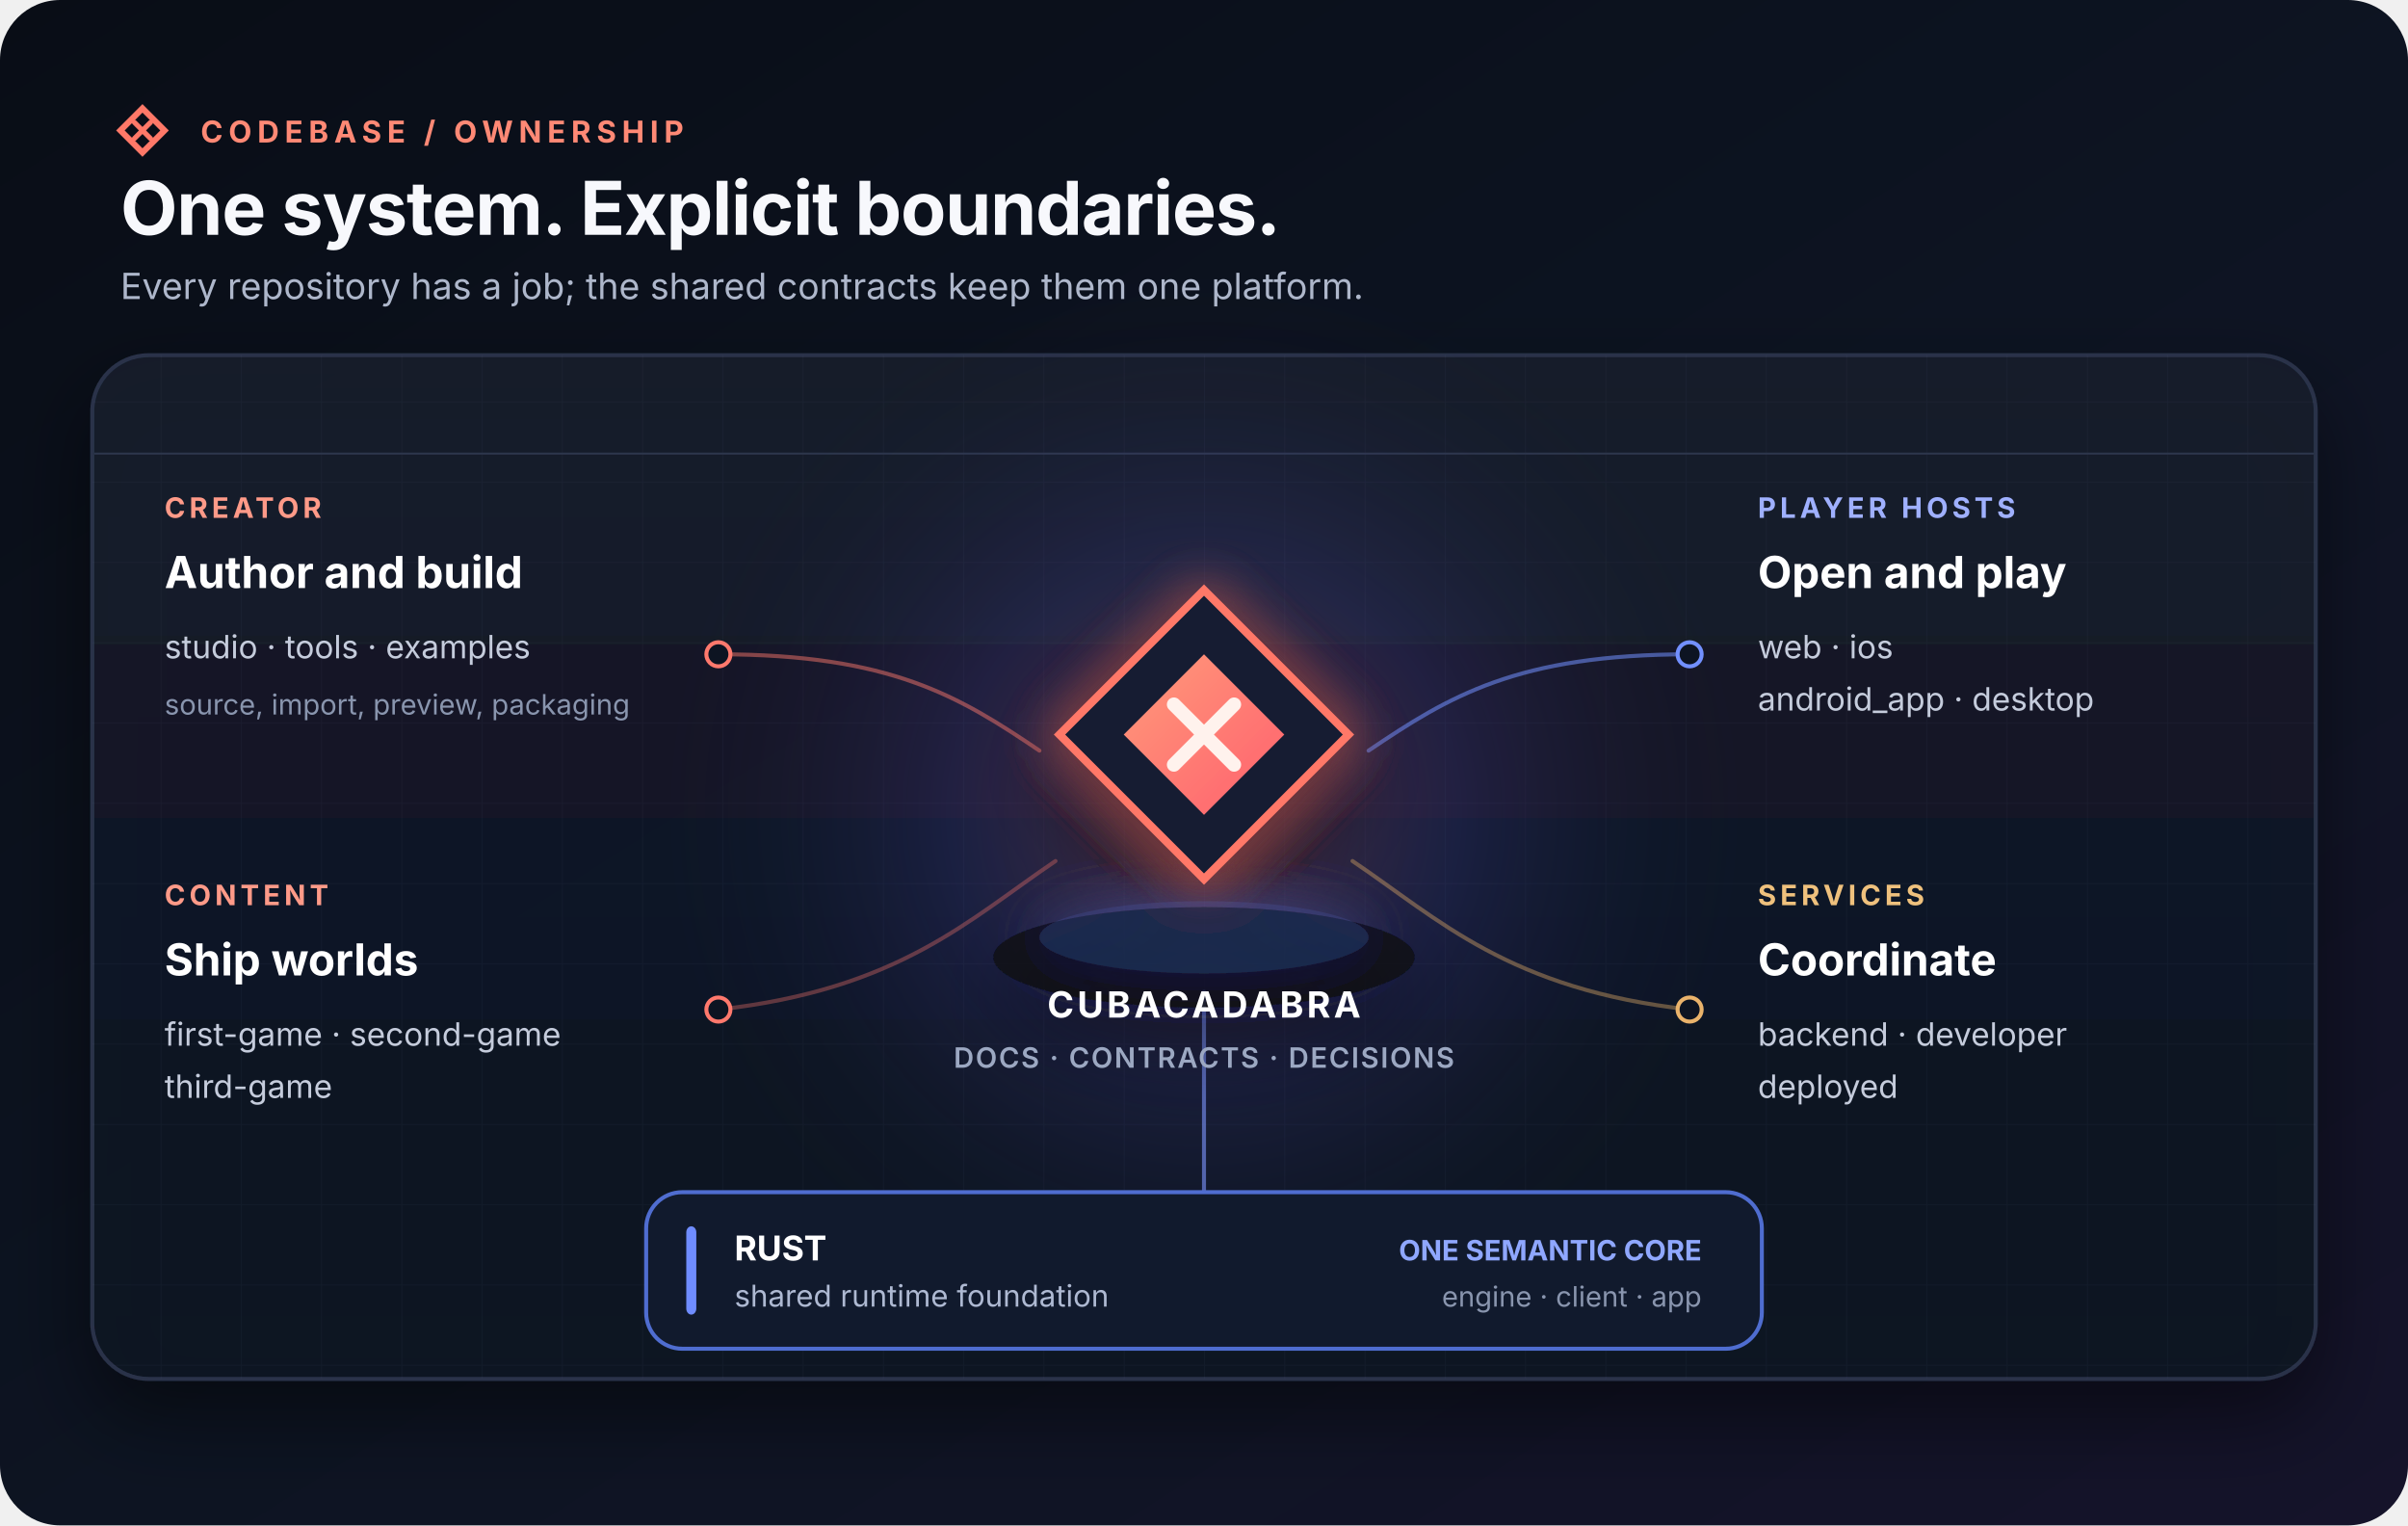
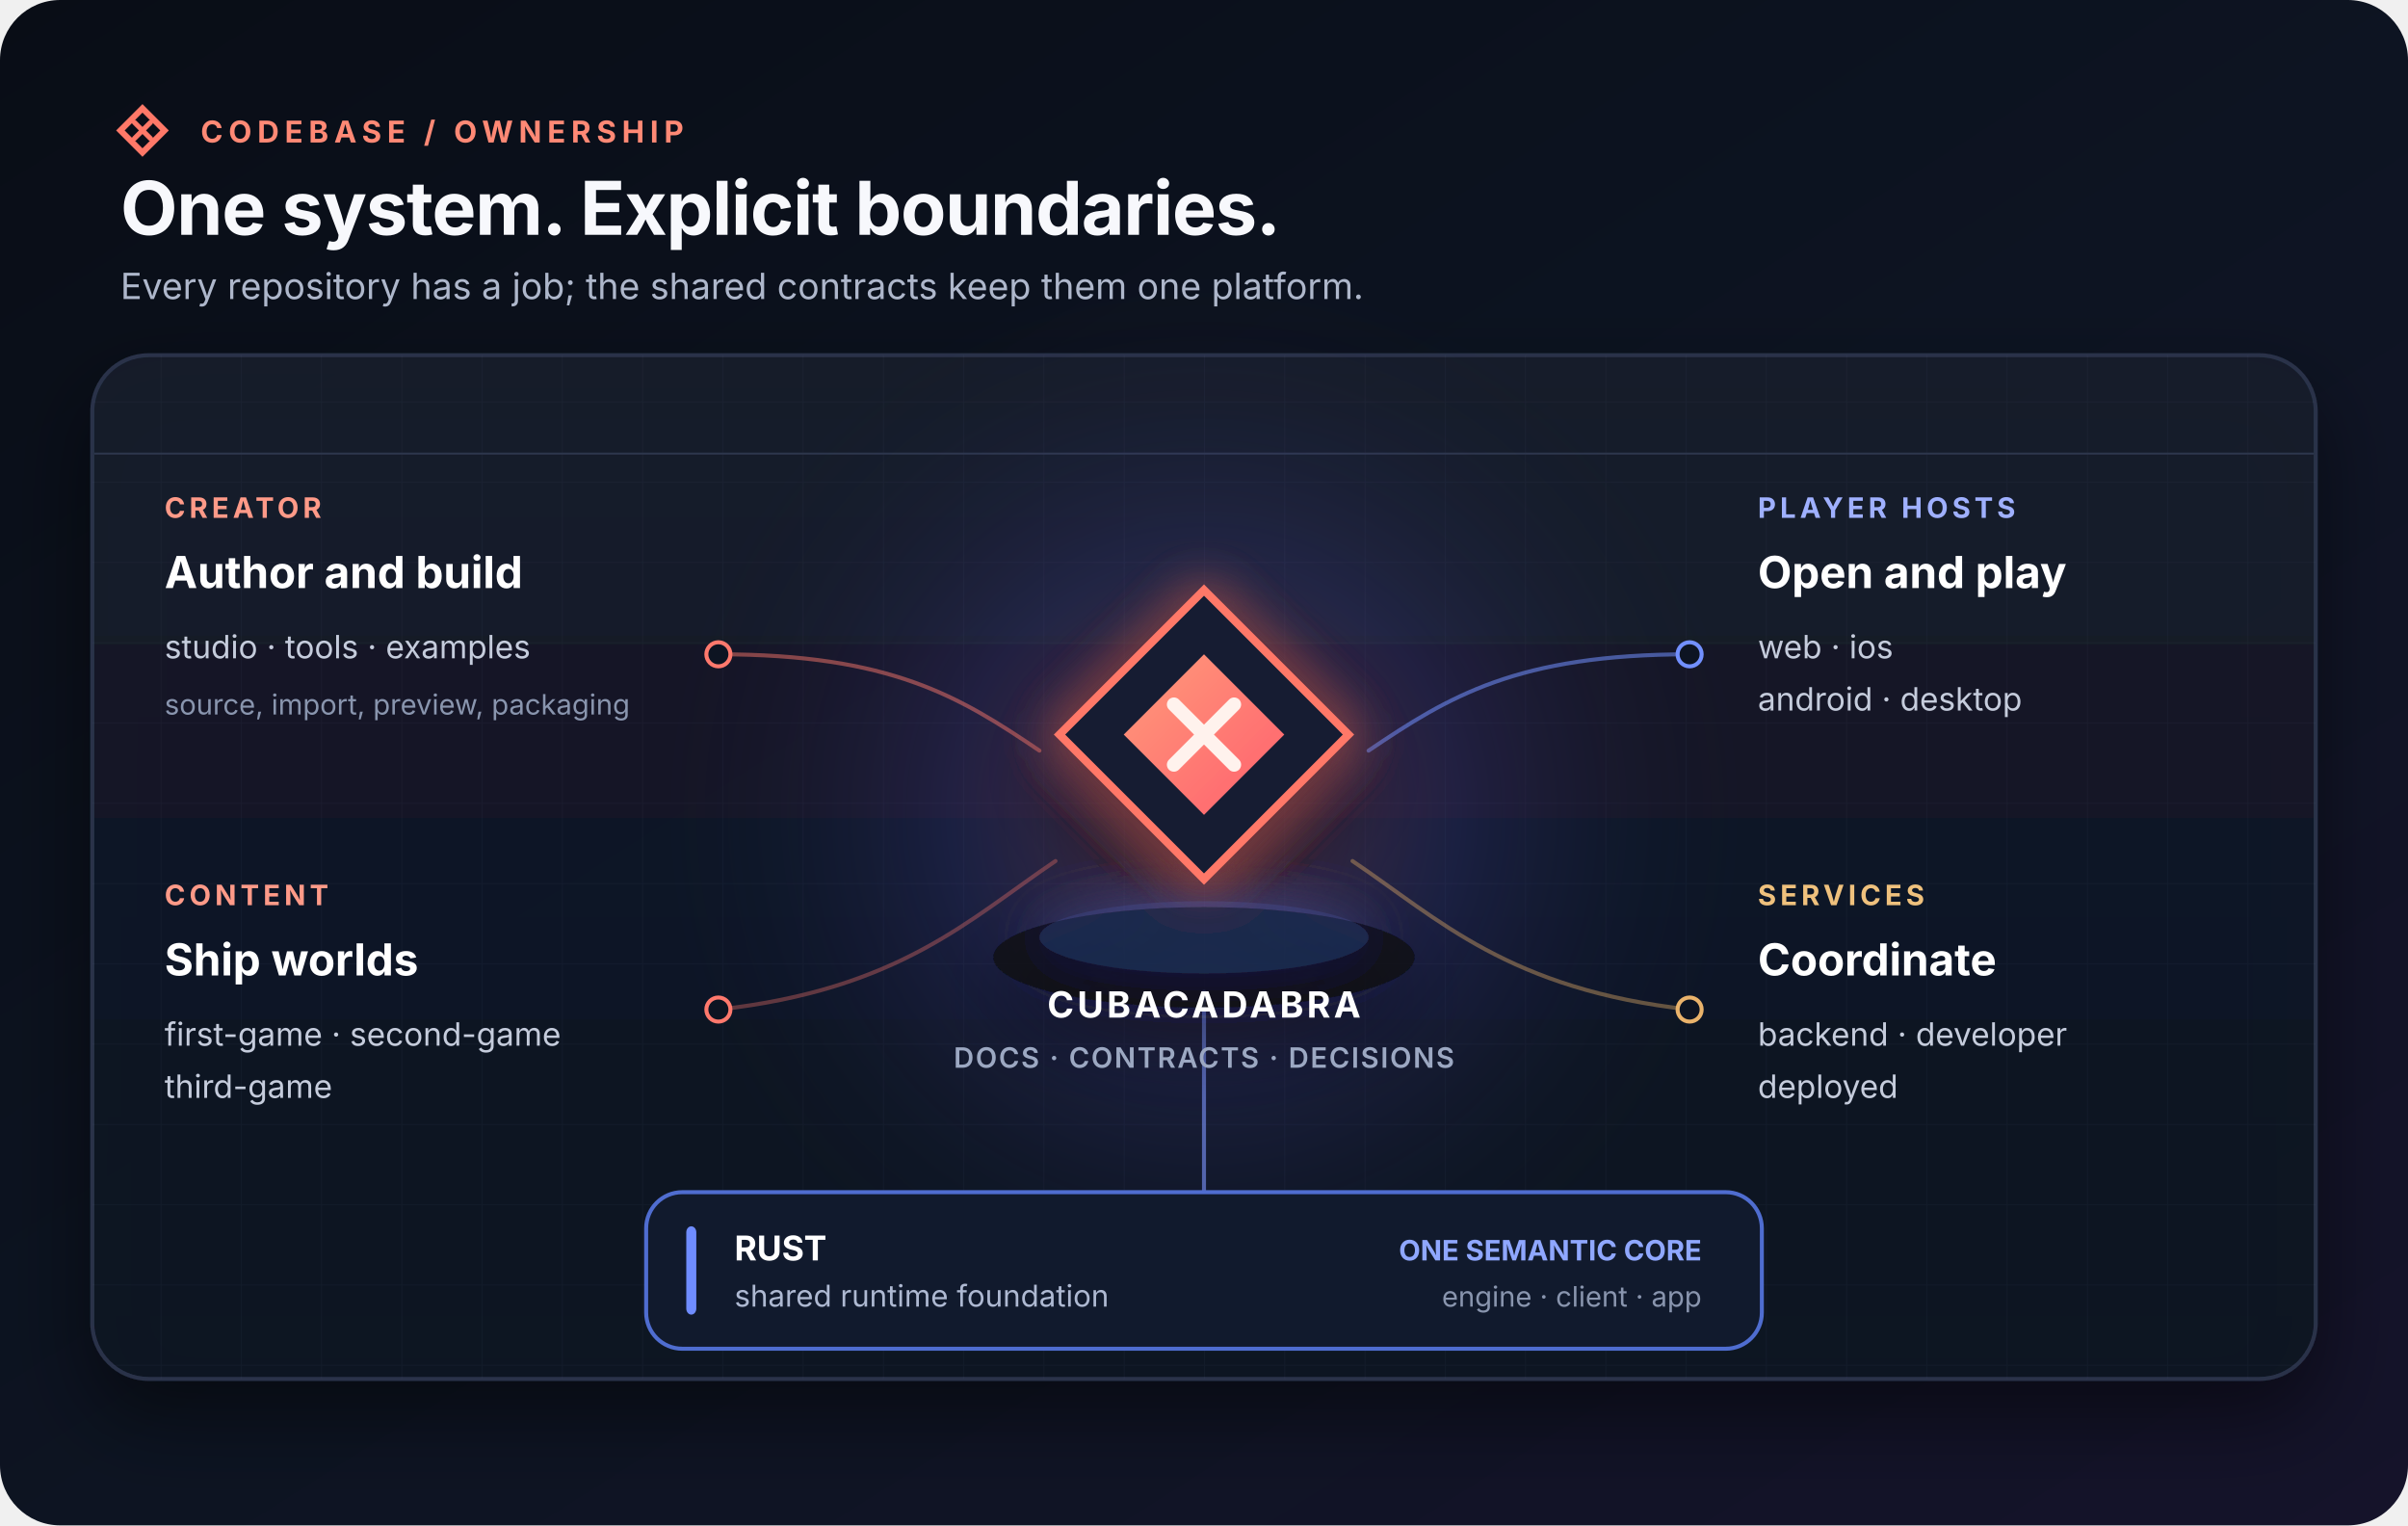
<svg xmlns="http://www.w3.org/2000/svg" viewBox="0 0 1200 760" role="img" aria-labelledby="title desc">
  <defs>
    <linearGradient id="bg" x1="0" y1="0" x2="1" y2="1">
      <stop stop-color="#090d16" />
      <stop offset=".52" stop-color="#0d1422" />
      <stop offset="1" stop-color="#15132a" />
    </linearGradient>
    <linearGradient id="stage" x1="0" y1="0" x2="0" y2="1">
      <stop stop-color="#151d2c" stop-opacity=".94" />
      <stop offset="1" stop-color="#0d1220" stop-opacity=".96" />
    </linearGradient>
    <linearGradient id="coral" x1="0" y1="0" x2="1" y2="1">
      <stop stop-color="#ff9b7a" />
      <stop offset="1" stop-color="#ff5f6e" />
    </linearGradient>
    <linearGradient id="violet" x1="0" y1="0" x2="1" y2="1">
      <stop stop-color="#7895ff" />
      <stop offset="1" stop-color="#7652e6" />
    </linearGradient>
    <linearGradient id="foundation" x1="0" y1="0" x2="1" y2="0">
      <stop stop-color="#26385f" stop-opacity="0" />
      <stop offset=".13" stop-color="#31599d" />
      <stop offset=".5" stop-color="#697df1" />
      <stop offset=".87" stop-color="#31599d" />
      <stop offset="1" stop-color="#26385f" stop-opacity="0" />
    </linearGradient>
    <radialGradient id="halo">
      <stop stop-color="#ff6c67" stop-opacity=".3" />
      <stop offset=".46" stop-color="#6d5be6" stop-opacity=".14" />
      <stop offset="1" stop-color="#111827" stop-opacity="0" />
    </radialGradient>
    <pattern id="grid" width="40" height="40" patternUnits="userSpaceOnUse">
      <path d="M40 0H0V40" fill="none" stroke="#7d8cae" stroke-opacity=".055" />
    </pattern>
    <filter id="shadow" x="-40%" y="-40%" width="180%" height="200%">
      <feDropShadow dx="0" dy="18" stdDeviation="20" flood-color="#000" flood-opacity=".5" />
    </filter>
    <filter id="glow" x="-100%" y="-100%" width="300%" height="300%">
      <feGaussianBlur stdDeviation="12" result="b" />
      <feMerge>
        <feMergeNode in="b" />
        <feMergeNode in="SourceGraphic" />
      </feMerge>
    </filter>
    <style>
      text{font-family:Inter,Arial,sans-serif}.eyebrow{fill:#ff8975;font-size:15px;font-weight:700;letter-spacing:2.8px}.headline{fill:#f7f8fc;font-size:37px;font-weight:750;letter-spacing:-.5px}.deck{fill:#aeb7cb;font-size:18px}.kicker{font-size:14px;font-weight:700;letter-spacing:2px}.groupTitle{fill:#fff;font-size:22px;font-weight:700}.repos{fill:#c5ccdc;font-size:16px}.role{fill:#8995ae;font-size:14px}.brand{fill:#fff;font-size:18px;font-weight:750;letter-spacing:1.6px}.contract{fill:#9ca8c2;font-size:14px;font-weight:600;letter-spacing:.8px}.foundationTitle{fill:#fff;font-size:17px;font-weight:700}.foundationNote{fill:#aeb9d2;font-size:15px}
    </style>
  </defs>
  <rect width="1200" height="760" rx="30" fill="url(#bg)" />
  <rect x="46" y="177" width="1108" height="510" rx="28" fill="url(#stage)" stroke="#293348" stroke-width="2" filter="url(#shadow)" />
  <rect x="46" y="177" width="1108" height="510" rx="28" fill="url(#grid)" />
  <path d="M47 226H1153" stroke="#2c364b" />
  <circle cx="600" cy="405" r="278" fill="url(#halo)" />
  <g transform="translate(60 54)">
    <path d="M0 11L11 0L22 11L11 22Z" fill="none" stroke="#ff7868" stroke-width="3" />
    <path d="M7 7L15 15M15 7L7 15" stroke="#ff7868" stroke-width="2.5" stroke-linecap="round" />
    <text x="40" y="17" class="eyebrow">CODEBASE / OWNERSHIP</text>
  </g>
  <text x="60" y="117" class="headline">One system. Explicit boundaries.</text>
  <text x="60" y="149" class="deck">Every repository has a job; the shared contracts keep them one platform.</text>
  <g fill="none" stroke-linecap="round">
    <path d="M358 326C444 326 478 347 518 374" stroke="#ff796d" stroke-opacity=".48" stroke-width="2" />
    <path d="M842 326C756 326 722 347 682 374" stroke="#7290ff" stroke-opacity=".55" stroke-width="2" />
    <path d="M358 503C448 493 483 458 526 429" stroke="#ff796d" stroke-opacity=".34" stroke-width="2" />
    <path d="M842 503C752 493 717 458 674 429" stroke="#eab36b" stroke-opacity=".4" stroke-width="2" />
    <path d="M600 494V594" stroke="#758cf0" stroke-opacity=".65" stroke-width="2" />
  </g>
  <g fill="#0d1422" stroke-width="2">
    <circle cx="358" cy="326" r="6" stroke="#ff796d" />
    <circle cx="842" cy="326" r="6" stroke="#7290ff" />
    <circle cx="358" cy="503" r="6" stroke="#ff796d" />
    <circle cx="842" cy="503" r="6" stroke="#eab36b" />
  </g>
  <g transform="translate(82 258)">
    <text class="kicker" fill="#ff9a88">CREATOR</text>
    <text y="35" class="groupTitle">Author and build</text>
    <text y="70" class="repos">studio  ·  tools  ·  examples</text>
    <text y="98" class="role">source, import, preview, packaging</text>
  </g>
  <g transform="translate(876 258)">
    <text class="kicker" fill="#9fb0ff">PLAYER HOSTS</text>
    <text y="35" class="groupTitle">Open and play</text>
    <text y="70" class="repos">web  ·  ios</text>
-     <text y="96" class="repos">android_app  ·  desktop</text>
+     <text y="96" class="repos">android  ·  desktop</text>
  </g>
  <g transform="translate(82 451)">
    <text class="kicker" fill="#ff9a88">CONTENT</text>
    <text y="35" class="groupTitle">Ship worlds</text>
    <text y="70" class="repos">first-game  ·  second-game</text>
    <text y="96" class="repos">third-game</text>
  </g>
  <g transform="translate(876 451)">
    <text class="kicker" fill="#efc17d">SERVICES</text>
    <text y="35" class="groupTitle">Coordinate</text>
    <text y="70" class="repos">backend  ·  developer</text>
    <text y="96" class="repos">deployed</text>
  </g>
  <g transform="translate(600 389)" filter="url(#shadow)">
    <ellipse cy="88" rx="105" ry="25" fill="#070a12" opacity=".72" />
    <ellipse cy="78" rx="82" ry="18" fill="#6681ff" opacity=".2" filter="url(#glow)" />
    <path d="M0 -95L72 -23L0 49L-72 -23Z" fill="#131b30" stroke="#ff7868" stroke-width="4" filter="url(#glow)" />
    <path d="M0 -63L40 -23L0 17L-40 -23Z" fill="url(#coral)" />
    <path d="M-15 -38L15 -8M15 -38L-15 -8" stroke="#fff2ed" stroke-width="7" stroke-linecap="round" />
  </g>
  <text x="600" y="507" text-anchor="middle" class="brand">CUBACADABRA</text>
  <text x="600" y="532" text-anchor="middle" class="contract">DOCS · CONTRACTS · DECISIONS</text>
  <g transform="translate(238 594)">
    <path d="M0 40H724" stroke="url(#foundation)" stroke-width="3" />
    <rect x="84" width="556" height="78" rx="18" fill="#111a2d" stroke="#4f6dd0" stroke-width="2" />
    <rect x="104" y="17" width="5" height="44" rx="3" fill="#6f8cff" />
    <text x="128" y="34" class="foundationTitle">RUST</text>
    <text x="128" y="57" class="foundationNote">shared runtime foundation</text>
    <text x="610" y="34" text-anchor="end" fill="#8fa7ff" font-family="Inter,Arial,sans-serif" font-size="14" font-weight="700">ONE SEMANTIC CORE</text>
    <text x="610" y="57" text-anchor="end" class="role">engine · client · app</text>
  </g>
</svg>
